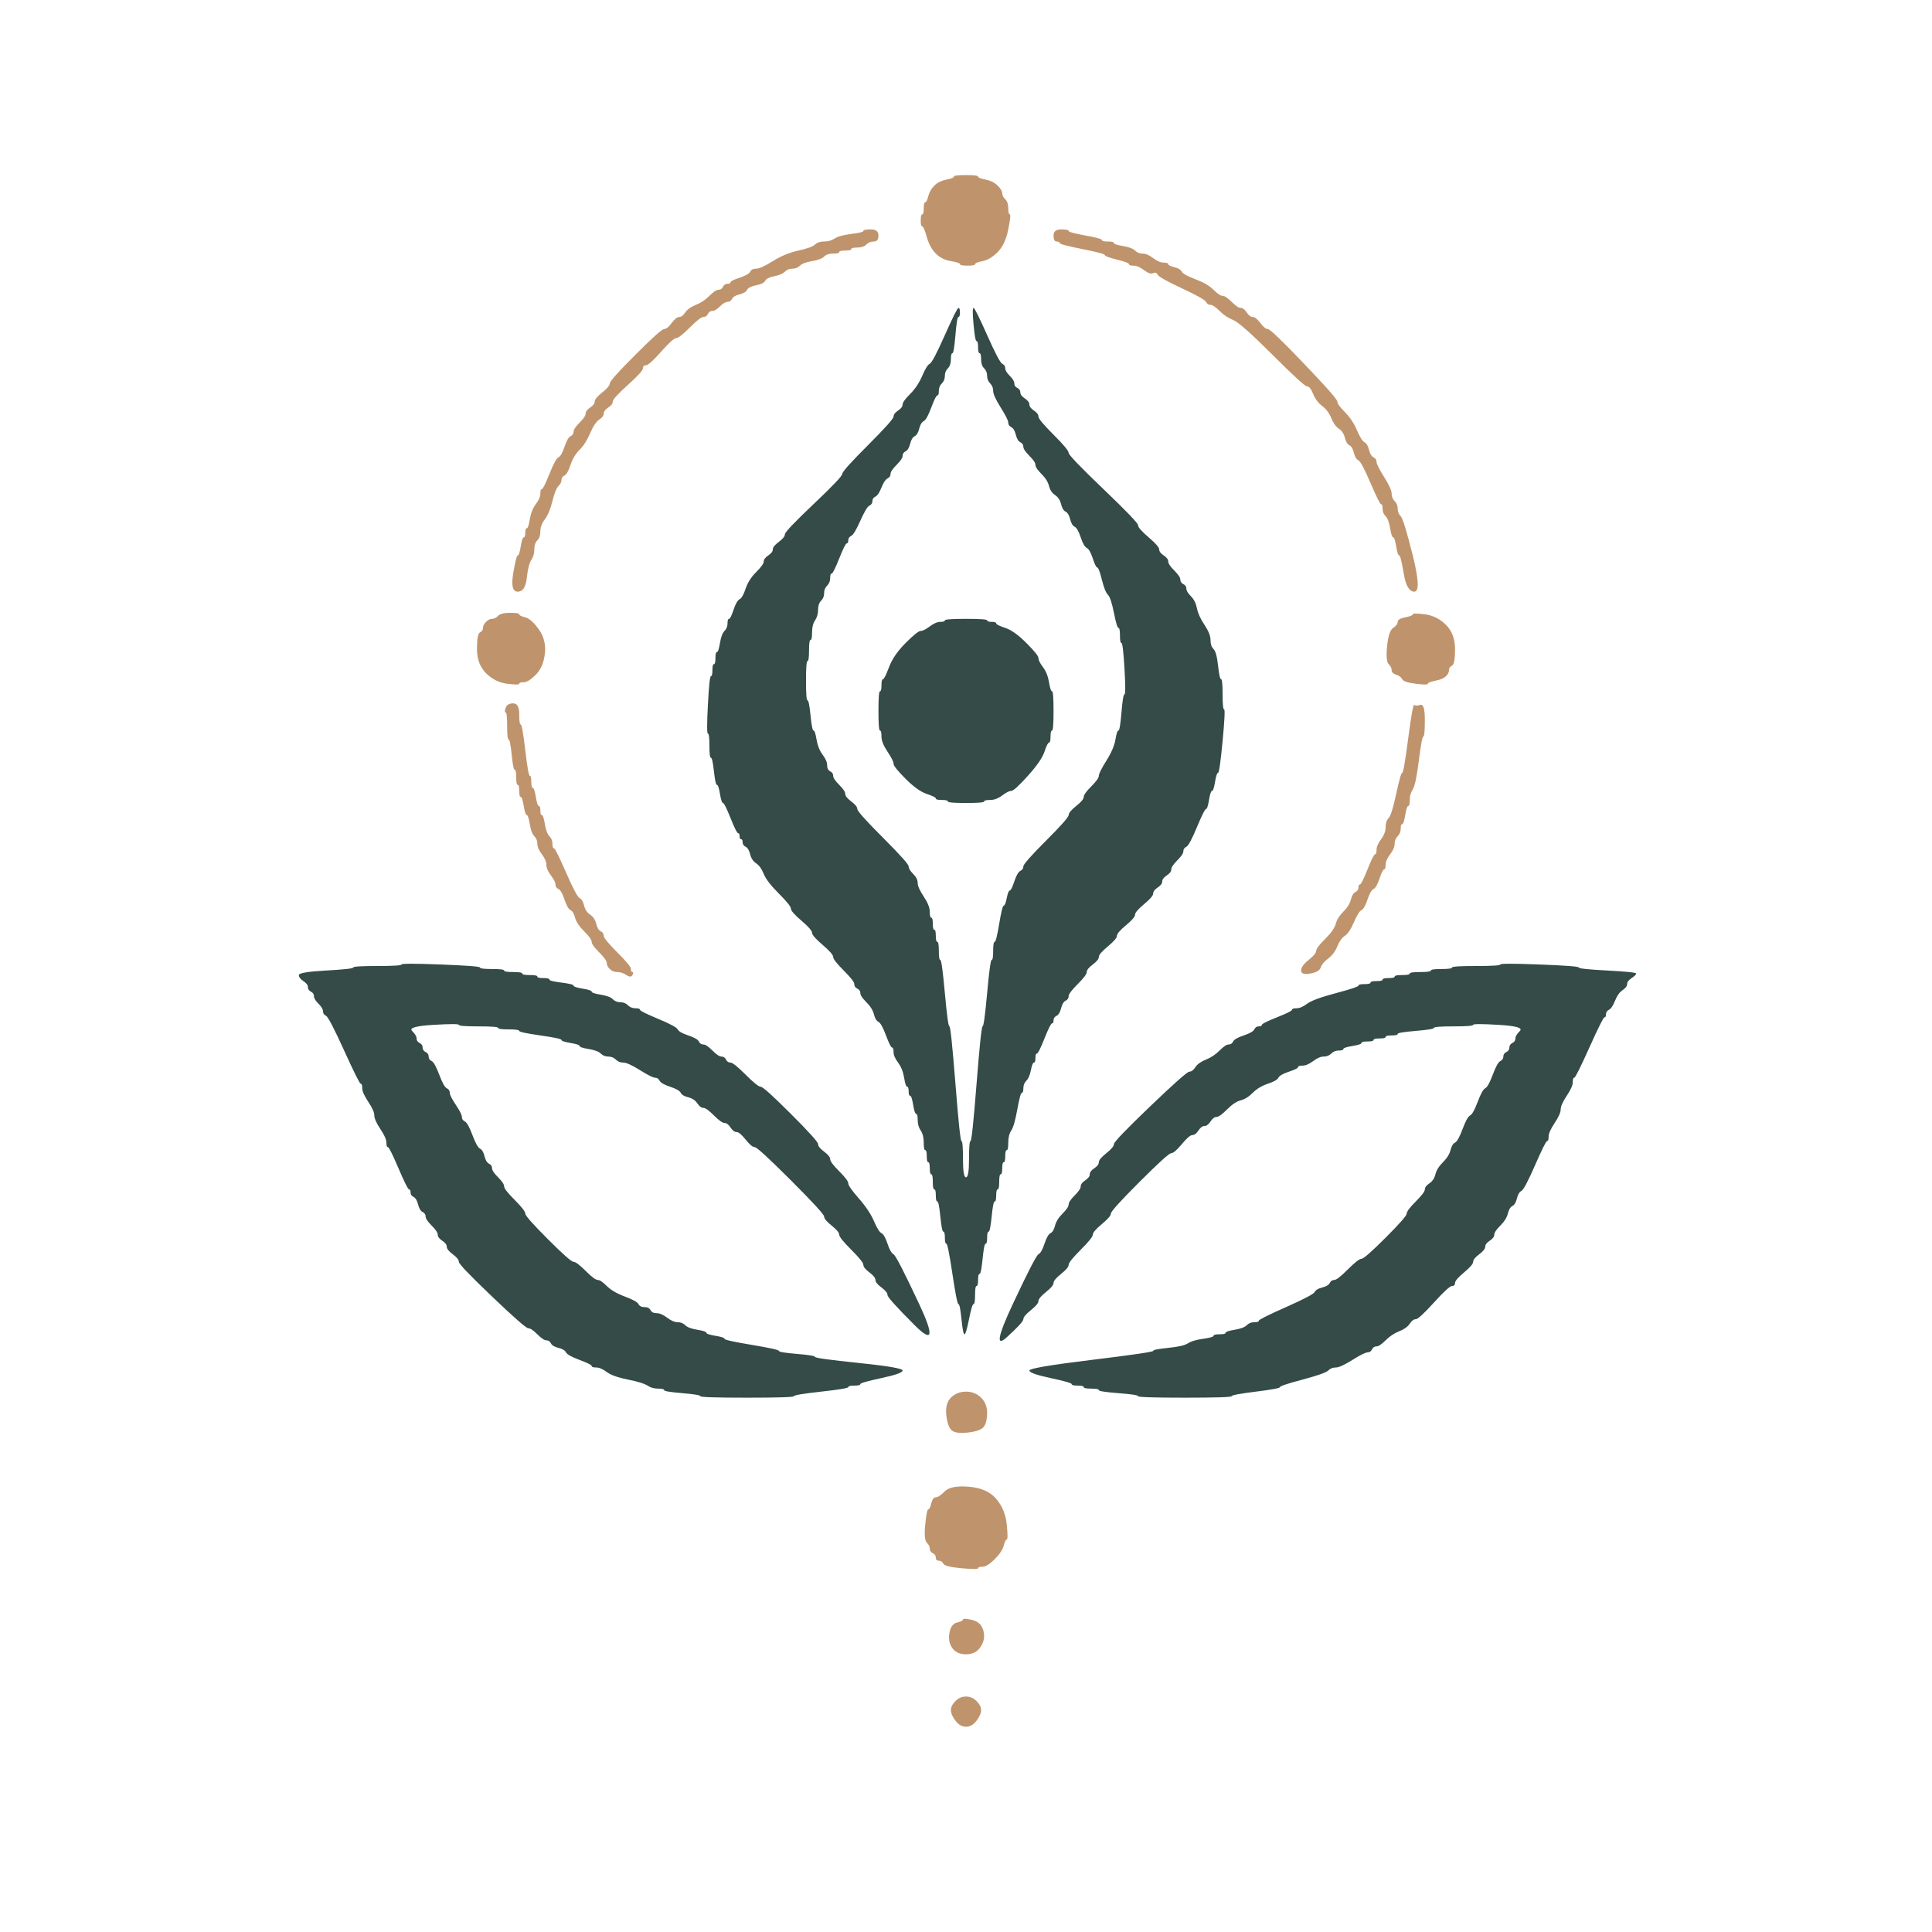
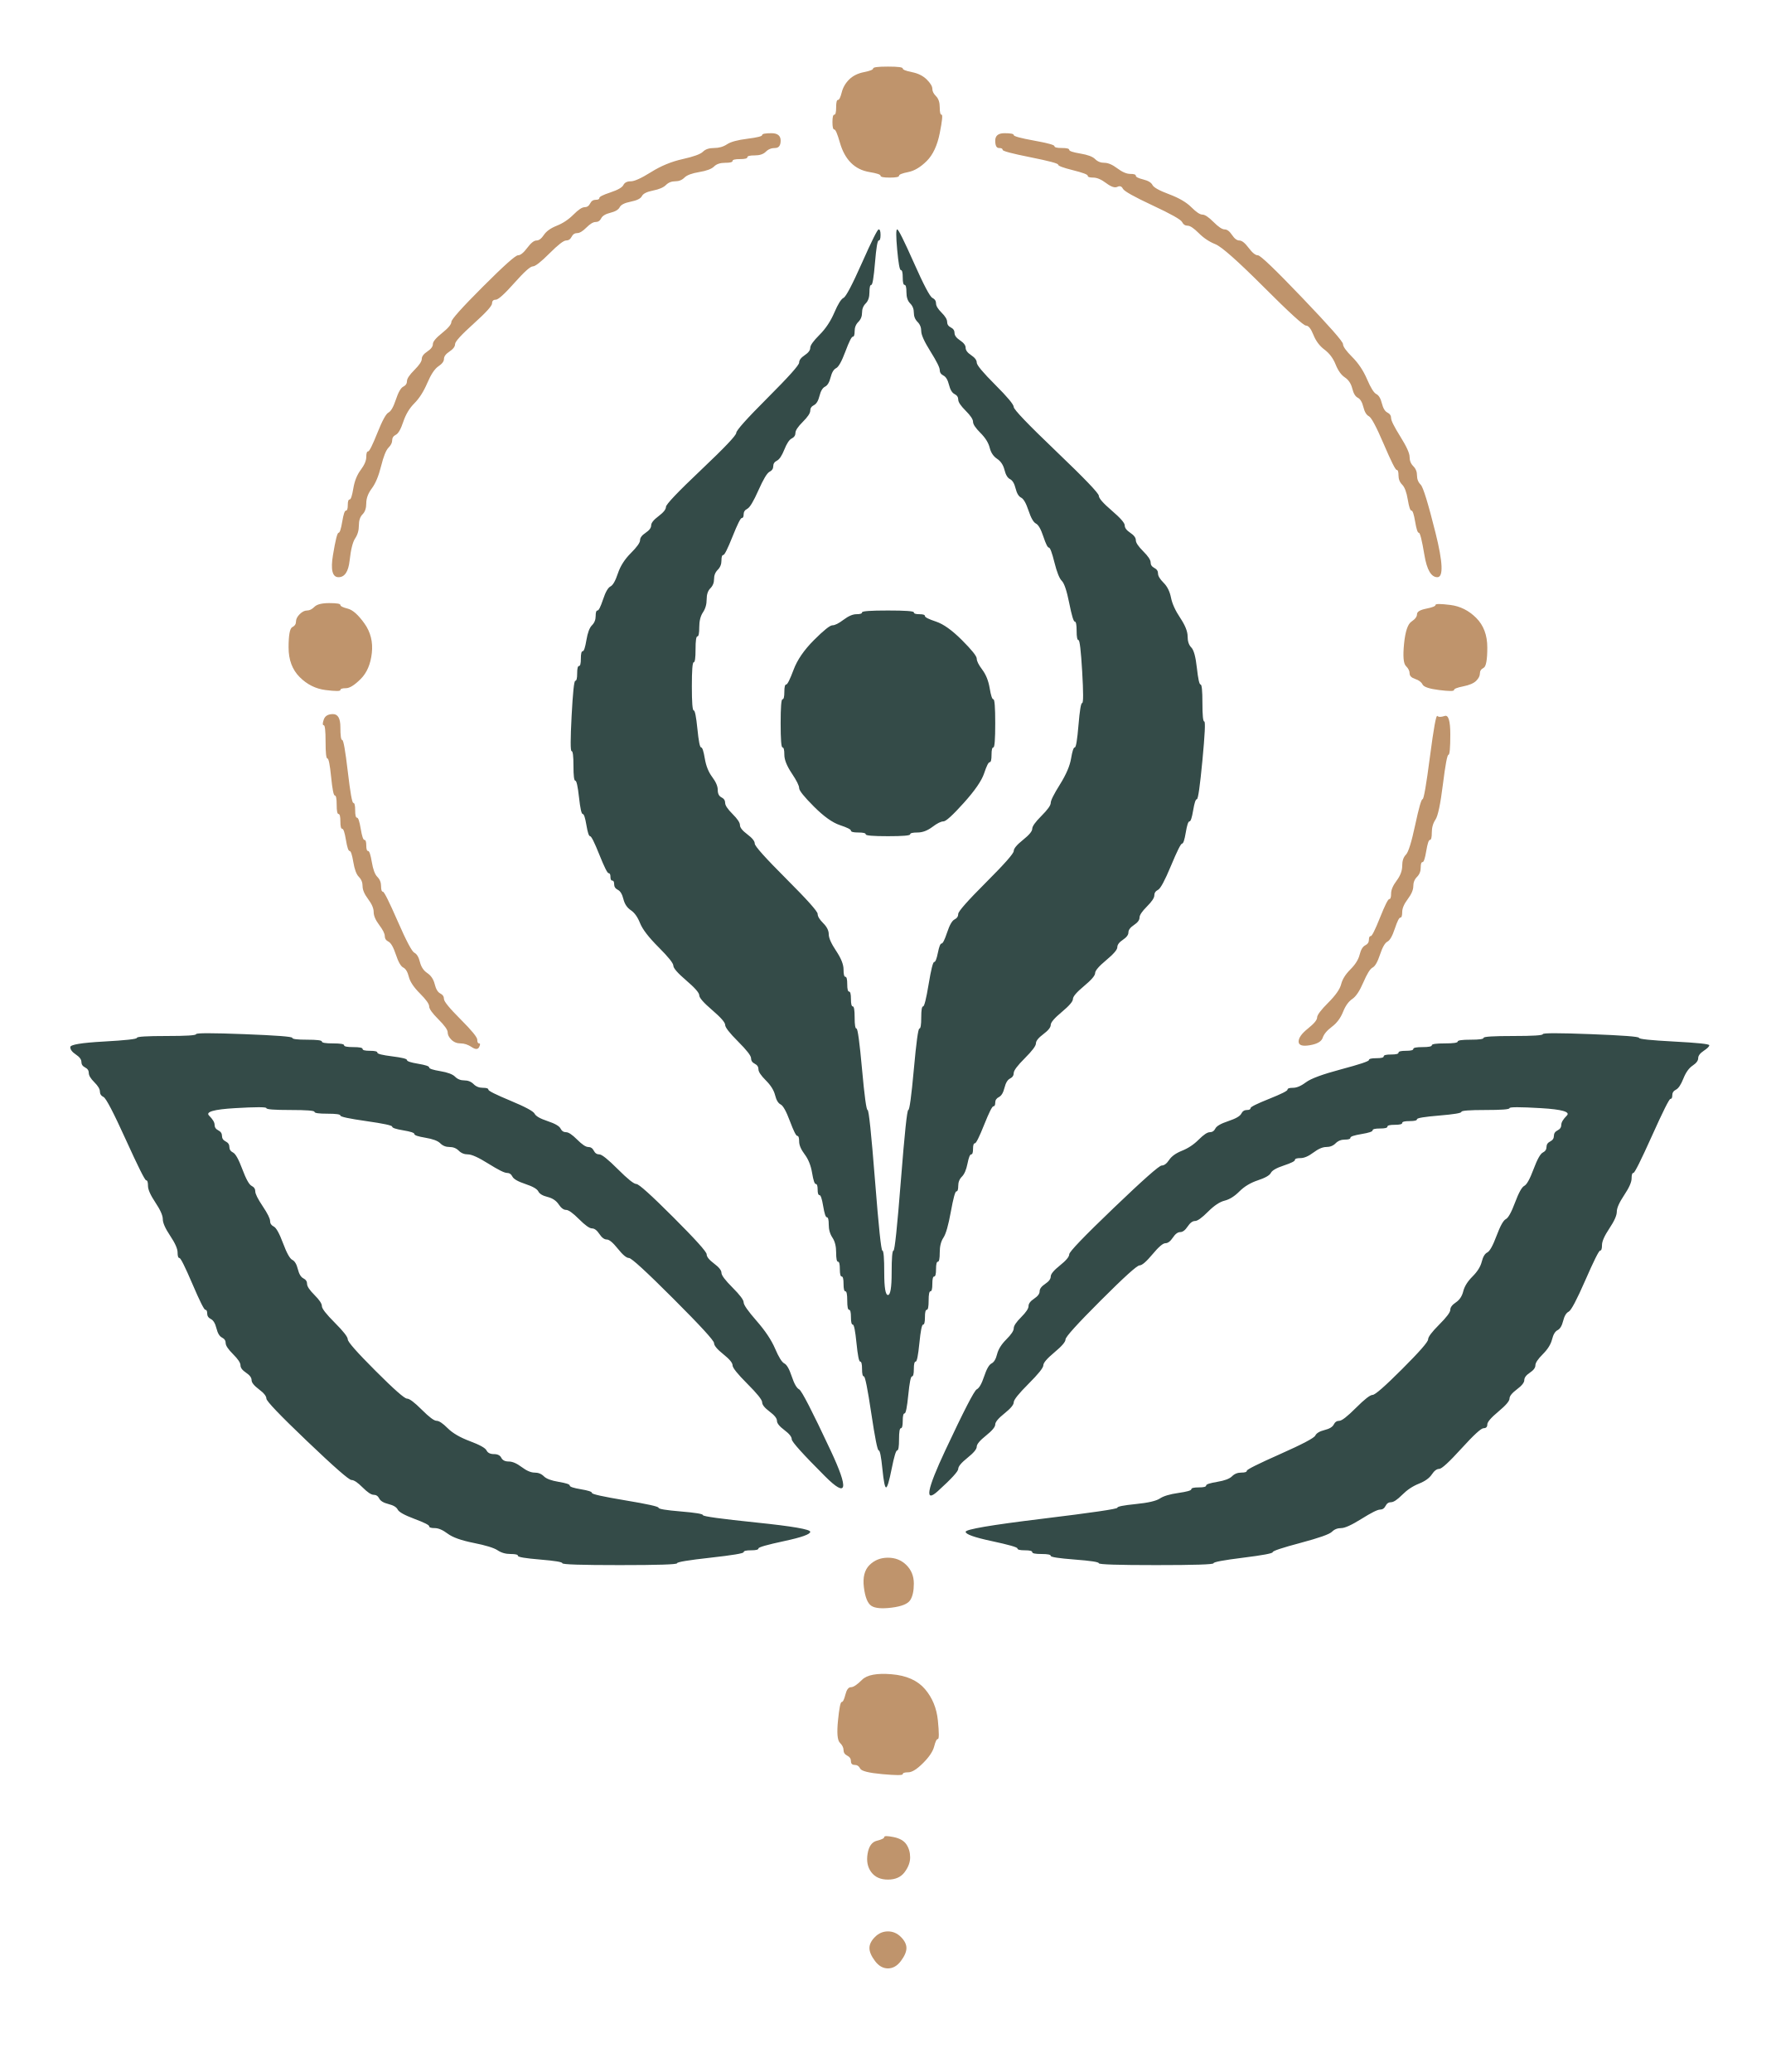
- <svg xmlns="http://www.w3.org/2000/svg" viewBox="80 80 640 640" width="640" height="640">
+ <svg xmlns="http://www.w3.org/2000/svg" viewBox="160 120 480 560" width="480" height="560">
  <path fill="#344b48" fill-rule="evenodd" d="M 393 191 Q 397 182 397.5 182 Q 398 182 398 183.5 Q 398 185 397.5 185 Q 397 185 396.5 191 Q 396 197 395.5 197 Q 395 197 395 199 Q 395 201 394 202 Q 393 203 393 204.5 Q 393 206 392 207 Q 391 208 391 209.5 Q 391 211 390.5 211 Q 390 211 388.5 215 Q 387 219 386 219.5 Q 385 220 384.5 222 Q 384 224 383 224.5 Q 382 225 381.5 227 Q 381 229 380 229.5 Q 379 230 379 231 Q 379 232 377 234 Q 375 236 375 237 Q 375 238 374 238.5 Q 373 239 372 241.5 Q 371 244 370 244.5 Q 369 245 369 246 Q 369 247 368 247.5 Q 367 248 365 252.5 Q 363 257 362 257.5 Q 361 258 361 259 Q 361 260 360.5 260 Q 360 260 358 265 Q 356 270 355.5 270 Q 355 270 355 271.5 Q 355 273 354 274 Q 353 275 353 276.5 Q 353 278 352 279 Q 351 280 351 282 Q 351 284 350 285.5 Q 349 287 349 289.5 Q 349 292 348.5 292 Q 348 292 348 295.5 Q 348 299 347.5 299 Q 347 299 347 305.5 Q 347 312 347.5 312 Q 348 312 348.5 317 Q 349 322 349.5 322 Q 350 322 350.5 325 Q 351 328 352.5 330 Q 354 332 354 333.5 Q 354 335 355 335.5 Q 356 336 356 337 Q 356 338 358 340 Q 360 342 360 343 Q 360 344 362 345.5 Q 364 347 364 348 Q 364 349 372.5 357.5 Q 381 366 381 367 Q 381 368 382.5 369.5 Q 384 371 384 372.5 Q 384 374 386 377 Q 388 380 388 382 Q 388 384 388.5 384 Q 389 384 389 386 Q 389 388 389.5 388 Q 390 388 390 390 Q 390 392 390.5 392 Q 391 392 391 395 Q 391 398 391.5 398 Q 392 398 393 409 Q 394 420 394.5 420 Q 395 420 396.5 439 Q 398 458 398.5 458 Q 399 458 399 464 Q 399 470 400 470 Q 401 470 401 464 Q 401 458 401.5 458 Q 402 458 403.5 439 Q 405 420 405.5 420 Q 406 420 407 409 Q 408 398 408.5 398 Q 409 398 409 395 Q 409 392 409.5 392 Q 410 392 411 386 Q 412 380 412.5 380 Q 413 380 413.5 377.5 Q 414 375 414.5 375 Q 415 375 416 372 Q 417 369 418 368.5 Q 419 368 419 367 Q 419 366 426.5 358.5 Q 434 351 434 350 Q 434 349 436.5 347 Q 439 345 439 344 Q 439 343 441.5 340.5 Q 444 338 444 337 Q 444 336 446.5 332 Q 449 328 449.5 325 Q 450 322 450.5 322 Q 451 322 451.5 316 Q 452 310 452.5 310 Q 453 310 452.5 301.5 Q 452 293 451.5 293 Q 451 293 451 290.5 Q 451 288 450.5 288 Q 450 288 449 283 Q 448 278 447 277 Q 446 276 445 272 Q 444 268 443.5 268 Q 443 268 442 265 Q 441 262 440 261.5 Q 439 261 438 258 Q 437 255 436 254.5 Q 435 254 434.5 252 Q 434 250 433 249.5 Q 432 249 431.5 247 Q 431 245 429.5 244 Q 428 243 427.5 241 Q 427 239 425 237 Q 423 235 423 234 Q 423 233 421 231 Q 419 229 419 228 Q 419 227 418 226.5 Q 417 226 416.5 224 Q 416 222 415 221.5 Q 414 221 414 220 Q 414 219 411.5 215 Q 409 211 409 209.5 Q 409 208 408 207 Q 407 206 407 204.5 Q 407 203 406 202 Q 405 201 405 199 Q 405 197 404.5 197 Q 404 197 404 195 Q 404 193 403.5 193 Q 403 193 402.5 187.5 Q 402 182 402.5 182 Q 403 182 407 191 Q 411 200 412 200.5 Q 413 201 413 202 Q 413 203 414.5 204.5 Q 416 206 416 207 Q 416 208 417 208.5 Q 418 209 418 210 Q 418 211 419.5 212 Q 421 213 421 214 Q 421 215 422.5 216 Q 424 217 424 218 Q 424 219 429 224 Q 434 229 434 230 Q 434 231 445.5 242 Q 457 253 457 254 Q 457 255 460.5 258 Q 464 261 464 262 Q 464 263 465.5 264 Q 467 265 467 266 Q 467 267 469 269 Q 471 271 471 272 Q 471 273 472 273.5 Q 473 274 473 275 Q 473 276 474.5 277.5 Q 476 279 476.5 281.5 Q 477 284 479 287 Q 481 290 481 292 Q 481 294 482 295 Q 483 296 483.5 300.5 Q 484 305 484.5 305 Q 485 305 485 310 Q 485 315 485.5 315 Q 486 315 485 325.5 Q 484 336 483.5 336 Q 483 336 482.5 339 Q 482 342 481.5 342 Q 481 342 480.5 345 Q 480 348 479.5 348 Q 479 348 476.5 354 Q 474 360 473 360.5 Q 472 361 472 362 Q 472 363 470 365 Q 468 367 468 368 Q 468 369 466.5 370 Q 465 371 465 372 Q 465 373 463.5 374 Q 462 375 462 376 Q 462 377 459 379.5 Q 456 382 456 383 Q 456 384 453 386.5 Q 450 389 450 390 Q 450 391 447 393.5 Q 444 396 444 397 Q 444 398 442 399.5 Q 440 401 440 402 Q 440 403 437 406 Q 434 409 434 410 Q 434 411 433 411.5 Q 432 412 431.5 414 Q 431 416 430 416.5 Q 429 417 429 418 Q 429 419 428.5 419 Q 428 419 426 424 Q 424 429 423.5 429 Q 423 429 423 430.5 Q 423 432 422.5 432 Q 422 432 421.5 434.5 Q 421 437 420 438 Q 419 439 419 440.5 Q 419 442 418.5 442 Q 418 442 417 447.5 Q 416 453 415 454.5 Q 414 456 414 458.5 Q 414 461 413.5 461 Q 413 461 413 463 Q 413 465 412.5 465 Q 412 465 412 467 Q 412 469 411.5 469 Q 411 469 411 471.5 Q 411 474 410.5 474 Q 410 474 410 476 Q 410 478 409.5 478 Q 409 478 408.5 483 Q 408 488 407.5 488 Q 407 488 407 490 Q 407 492 406.5 492 Q 406 492 405.5 497 Q 405 502 404.5 502 Q 404 502 404 504 Q 404 506 403.5 506 Q 403 506 403 509 Q 403 512 402.5 512 Q 402 512 401 517 Q 400 522 399.5 522 Q 399 522 398.5 517 Q 398 512 397.5 512 Q 397 512 395.5 502 Q 394 492 393.5 492 Q 393 492 393 490 Q 393 488 392.5 488 Q 392 488 391.5 483 Q 391 478 390.5 478 Q 390 478 390 476 Q 390 474 389.5 474 Q 389 474 389 471.5 Q 389 469 388.5 469 Q 388 469 388 467 Q 388 465 387.5 465 Q 387 465 387 463 Q 387 461 386.5 461 Q 386 461 386 458.5 Q 386 456 385 454.5 Q 384 453 384 451 Q 384 449 383.5 449 Q 383 449 382.5 446 Q 382 443 381.5 443 Q 381 443 381 441.5 Q 381 440 380.5 440 Q 380 440 379.5 437 Q 379 434 377.5 432 Q 376 430 376 428.5 Q 376 427 375.5 427 Q 375 427 373.5 423 Q 372 419 371 418.5 Q 370 418 369.5 416 Q 369 414 367 412 Q 365 410 365 409 Q 365 408 364 407.5 Q 363 407 363 406 Q 363 405 359.5 401.5 Q 356 398 356 397 Q 356 396 352.5 393 Q 349 390 349 389 Q 349 388 345.5 385 Q 342 382 342 381 Q 342 380 338 376 Q 334 372 333 369.5 Q 332 367 330.5 366 Q 329 365 328.5 363 Q 328 361 327 360.5 Q 326 360 326 359 Q 326 358 325.5 358 Q 325 358 325 357 Q 325 356 324.5 356 Q 324 356 322 351 Q 320 346 319.5 346 Q 319 346 318.5 343 Q 318 340 317.5 340 Q 317 340 316.5 335.5 Q 316 331 315.5 331 Q 315 331 315 327 Q 315 323 314.5 323 Q 314 323 314.5 313.5 Q 315 304 315.5 304 Q 316 304 316 302 Q 316 300 316.5 300 Q 317 300 317 298 Q 317 296 317.5 296 Q 318 296 318.5 293 Q 319 290 320 289 Q 321 288 321 286.5 Q 321 285 321.5 285 Q 322 285 323 282 Q 324 279 325 278.5 Q 326 278 327 275 Q 328 272 330.5 269.5 Q 333 267 333 266 Q 333 265 334.5 264 Q 336 263 336 262 Q 336 261 338 259.5 Q 340 258 340 257 Q 340 256 349.5 247 Q 359 238 359 237 Q 359 236 367.5 227.5 Q 376 219 376 218 Q 376 217 377.5 216 Q 379 215 379 214 Q 379 213 381.5 210.5 Q 384 208 385.5 204.5 Q 387 201 388 200.5 Q 389 200 393 191 Z M 393 285.5 Q 393 285 400 285 Q 407 285 407 285.5 Q 407 286 408.5 286 Q 410 286 410 286.5 Q 410 287 413 288 Q 416 289 420 293 Q 424 297 424 298 Q 424 299 425.5 301 Q 427 303 427.5 306 Q 428 309 428.5 309 Q 429 309 429 315.5 Q 429 322 428.5 322 Q 428 322 428 324 Q 428 326 427.5 326 Q 427 326 426 329 Q 425 332 420.5 337 Q 416 342 415 342 Q 414 342 412 343.5 Q 410 345 408 345 Q 406 345 406 345.5 Q 406 346 400 346 Q 394 346 394 345.5 Q 394 345 392 345 Q 390 345 390 344.5 Q 390 344 387 343 Q 384 342 380 338 Q 376 334 376 333 Q 376 332 374 329 Q 372 326 372 324 Q 372 322 371.5 322 Q 371 322 371 315.5 Q 371 309 371.5 309 Q 372 309 372 307 Q 372 305 372.5 305 Q 373 305 374.5 301 Q 376 297 380 293 Q 384 289 385 289 Q 386 289 388 287.5 Q 390 286 391.5 286 Q 393 286 393 285.5 Z M 213 399.5 Q 213 399 226 399.5 Q 239 400 239 400.5 Q 239 401 243 401 Q 247 401 247 401.5 Q 247 402 250 402 Q 253 402 253 402.5 Q 253 403 255.5 403 Q 258 403 258 403.5 Q 258 404 260 404 Q 262 404 262 404.5 Q 262 405 266 405.5 Q 270 406 270 406.5 Q 270 407 273 407.5 Q 276 408 276 408.5 Q 276 409 279 409.5 Q 282 410 283 411 Q 284 412 285.5 412 Q 287 412 288 413 Q 289 414 290.5 414 Q 292 414 292 414.5 Q 292 415 298 417.5 Q 304 420 304.5 421 Q 305 422 308 423 Q 311 424 311.5 425 Q 312 426 313 426 Q 314 426 316 428 Q 318 430 319 430 Q 320 430 320.5 431 Q 321 432 322 432 Q 323 432 327 436 Q 331 440 332 440 Q 333 440 342 449 Q 351 458 351 459 Q 351 460 353 461.5 Q 355 463 355 464 Q 355 465 358 468 Q 361 471 361 472 Q 361 473 364.5 477 Q 368 481 369.5 484.5 Q 371 488 372 488.5 Q 373 489 374 492 Q 375 495 376 495.5 Q 377 496 384.5 512 Q 392 528 383 519 Q 374 510 374 509 Q 374 508 372 506.5 Q 370 505 370 504 Q 370 503 368 501.5 Q 366 500 366 499 Q 366 498 362 494 Q 358 490 358 489 Q 358 488 355.5 486 Q 353 484 353 483 Q 353 482 342 471 Q 331 460 330 460 Q 329 460 327 457.5 Q 325 455 324 455 Q 323 455 322 453.5 Q 321 452 320 452 Q 319 452 316.5 449.5 Q 314 447 313 447 Q 312 447 311 445.5 Q 310 444 308 443.5 Q 306 443 305.5 442 Q 305 441 302 440 Q 299 439 298.5 438 Q 298 437 297 437 Q 296 437 292 434.5 Q 288 432 286.5 432 Q 285 432 284 431 Q 283 430 281.5 430 Q 280 430 279 429 Q 278 428 275 427.5 Q 272 427 272 426.5 Q 272 426 269 425.5 Q 266 425 266 424.5 Q 266 424 259 423 Q 252 422 252 421.5 Q 252 421 248.5 421 Q 245 421 245 420.5 Q 245 420 238.5 420 Q 232 420 232 419.5 Q 232 419 223.5 419.5 Q 215 420 216.5 421.5 Q 218 423 218 424 Q 218 425 219 425.5 Q 220 426 220 427 Q 220 428 221 428.5 Q 222 429 222 430 Q 222 431 223 431.5 Q 224 432 225.5 436 Q 227 440 228 440.5 Q 229 441 229 442 Q 229 443 231 446 Q 233 449 233 450 Q 233 451 234 451.5 Q 235 452 236.5 456 Q 238 460 239 460.5 Q 240 461 240.5 463 Q 241 465 242 465.5 Q 243 466 243 467 Q 243 468 245 470 Q 247 472 247 473 Q 247 474 250.5 477.5 Q 254 481 254 482 Q 254 483 261.5 490.5 Q 269 498 270 498 Q 271 498 274 501 Q 277 504 278 504 Q 279 504 281 506 Q 283 508 287 509.5 Q 291 511 291.5 512 Q 292 513 293.5 513 Q 295 513 295.5 514 Q 296 515 297.5 515 Q 299 515 301 516.5 Q 303 518 304.5 518 Q 306 518 307 519 Q 308 520 311 520.5 Q 314 521 314 521.5 Q 314 522 317 522.5 Q 320 523 320 523.5 Q 320 524 329 525.5 Q 338 527 338 527.5 Q 338 528 344 528.5 Q 350 529 350 529.5 Q 350 530 364.5 531.5 Q 379 533 379 534 Q 379 535 372 536.5 Q 365 538 365 538.5 Q 365 539 363 539 Q 361 539 361 539.5 Q 361 540 352 541 Q 343 542 343 542.5 Q 343 543 327.5 543 Q 312 543 312 542.5 Q 312 542 306 541.5 Q 300 541 300 540.5 Q 300 540 298 540 Q 296 540 294.5 539 Q 293 538 288 537 Q 283 536 281 534.5 Q 279 533 277.5 533 Q 276 533 276 532.5 Q 276 532 272 530.5 Q 268 529 267.5 528 Q 267 527 265 526.5 Q 263 526 262.5 525 Q 262 524 261 524 Q 260 524 258 522 Q 256 520 255 520 Q 254 520 243 509.5 Q 232 499 232 498 Q 232 497 230 495.5 Q 228 494 228 493 Q 228 492 226.5 491 Q 225 490 225 489 Q 225 488 223 486 Q 221 484 221 483 Q 221 482 220 481.5 Q 219 481 218.5 479 Q 218 477 217 476.5 Q 216 476 216 475 Q 216 474 215.5 474 Q 215 474 212 467 Q 209 460 208.5 460 Q 208 460 208 458.5 Q 208 457 206 454 Q 204 451 204 449.5 Q 204 448 202 445 Q 200 442 200 440.5 Q 200 439 199.5 439 Q 199 439 194 428 Q 189 417 188 416.5 Q 187 416 187 415 Q 187 414 185.5 412.5 Q 184 411 184 410 Q 184 409 183 408.5 Q 182 408 182 407 Q 182 406 180.5 405 Q 179 404 179 403 Q 179 402 188 401.5 Q 197 401 197 400.5 Q 197 400 205 400 Q 213 400 213 399.5 Z M 577 399.5 Q 577 399 590 399.5 Q 603 400 603 400.5 Q 603 401 612.5 401.5 Q 622 402 622 402.5 Q 622 403 620.5 404 Q 619 405 619 406 Q 619 407 617.5 408 Q 616 409 615 411.5 Q 614 414 613 414.5 Q 612 415 612 416 Q 612 417 611.5 417 Q 611 417 606.5 427 Q 602 437 601.5 437 Q 601 437 601 438.5 Q 601 440 599 443 Q 597 446 597 447.5 Q 597 449 595 452 Q 593 455 593 456.5 Q 593 458 592.5 458 Q 592 458 588.5 466 Q 585 474 584 474.5 Q 583 475 582.5 477 Q 582 479 581 479.5 Q 580 480 579.5 482 Q 579 484 577 486 Q 575 488 575 489 Q 575 490 573.5 491 Q 572 492 572 493 Q 572 494 570 495.5 Q 568 497 568 498 Q 568 499 565 501.5 Q 562 504 562 505 Q 562 506 561 506 Q 560 506 555 511.5 Q 550 517 549 517 Q 548 517 547 518.5 Q 546 520 543.5 521 Q 541 522 539 524 Q 537 526 536 526 Q 535 526 534.5 527 Q 534 528 533 528 Q 532 528 528 530.5 Q 524 533 522.5 533 Q 521 533 520 534 Q 519 535 511.5 537 Q 504 539 504 539.5 Q 504 540 496 541 Q 488 542 488 542.5 Q 488 543 472.5 543 Q 457 543 457 542.5 Q 457 542 450.5 541.5 Q 444 541 444 540.5 Q 444 540 441.5 540 Q 439 540 439 539.5 Q 439 539 437 539 Q 435 539 435 538.5 Q 435 538 428 536.5 Q 421 535 421 534 Q 421 533 441.5 530.5 Q 462 528 462 527.5 Q 462 527 467 526.5 Q 472 526 473.5 525 Q 475 524 478.5 523.5 Q 482 523 482 522.5 Q 482 522 484 522 Q 486 522 486 521.5 Q 486 521 489 520.5 Q 492 520 493 519 Q 494 518 495.5 518 Q 497 518 497 517.5 Q 497 517 506 513 Q 515 509 515.5 508 Q 516 507 518 506.5 Q 520 506 520.5 505 Q 521 504 522 504 Q 523 504 526.5 500.5 Q 530 497 531 497 Q 532 497 539 490 Q 546 483 546 482 Q 546 481 549 478 Q 552 475 552 474 Q 552 473 553.5 472 Q 555 471 555.5 469 Q 556 467 558 465 Q 560 463 560.5 461 Q 561 459 562 458.5 Q 563 458 564.5 454 Q 566 450 567 449.5 Q 568 449 569.5 445 Q 571 441 572 440.5 Q 573 440 574.5 436 Q 576 432 577 431.5 Q 578 431 578 430 Q 578 429 579 428.5 Q 580 428 580 427 Q 580 426 581 425.5 Q 582 425 582 424 Q 582 423 583.5 421.5 Q 585 420 576.5 419.5 Q 568 419 568 419.5 Q 568 420 561.5 420 Q 555 420 555 420.5 Q 555 421 549 421.5 Q 543 422 543 422.5 Q 543 423 541 423 Q 539 423 539 423.5 Q 539 424 537 424 Q 535 424 535 424.5 Q 535 425 533 425 Q 531 425 531 425.5 Q 531 426 528 426.5 Q 525 427 525 427.5 Q 525 428 523.5 428 Q 522 428 521 429 Q 520 430 518.5 430 Q 517 430 515 431.5 Q 513 433 511.5 433 Q 510 433 510 433.5 Q 510 434 507 435 Q 504 436 503.5 437 Q 503 438 500 439 Q 497 440 495 442 Q 493 444 491 444.5 Q 489 445 486.5 447.5 Q 484 450 483 450 Q 482 450 481 451.5 Q 480 453 479 453 Q 478 453 477 454.5 Q 476 456 475 456 Q 474 456 471.5 459 Q 469 462 468 462 Q 467 462 457.5 471.5 Q 448 481 448 482 Q 448 483 445 485.5 Q 442 488 442 489 Q 442 490 438 494 Q 434 498 434 499 Q 434 500 431.5 502 Q 429 504 429 505 Q 429 506 426.5 508 Q 424 510 424 511 Q 424 512 421.5 514 Q 419 516 419 517 Q 419 518 413.5 523 Q 408 528 415.5 512 Q 423 496 424 495.5 Q 425 495 426 492 Q 427 489 428 488.5 Q 429 488 429.5 486 Q 430 484 432 482 Q 434 480 434 479 Q 434 478 436 476 Q 438 474 438 473 Q 438 472 439.5 471 Q 441 470 441 469 Q 441 468 442.5 467 Q 444 466 444 465 Q 444 464 446.5 462 Q 449 460 449 459 Q 449 458 461 446.5 Q 473 435 474 435 Q 475 435 476 433.5 Q 477 432 479.5 431 Q 482 430 484 428 Q 486 426 487 426 Q 488 426 488.5 425 Q 489 424 492 423 Q 495 422 495.5 421 Q 496 420 497 420 Q 498 420 498 419.5 Q 498 419 503 417 Q 508 415 508 414.5 Q 508 414 509.5 414 Q 511 414 513 412.5 Q 515 411 522.5 409 Q 530 407 530 406.5 Q 530 406 532 406 Q 534 406 534 405.5 Q 534 405 536 405 Q 538 405 538 404.5 Q 538 404 540 404 Q 542 404 542 403.5 Q 542 403 544.5 403 Q 547 403 547 402.5 Q 547 402 550.5 402 Q 554 402 554 401.5 Q 554 401 557.5 401 Q 561 401 561 400.5 Q 561 400 569 400 Q 577 400 577 399.5 Z" />
  <path fill="#bf946c" fill-rule="evenodd" d="M 396 138.5 Q 396 138 400 138 Q 404 138 404 138.5 Q 404 139 406.5 139.5 Q 409 140 410.5 141.5 Q 412 143 412 144 Q 412 145 413 146 Q 414 147 414 149 Q 414 151 414.5 151 Q 415 151 414 156 Q 413 161 410.5 163.5 Q 408 166 405.5 166.5 Q 403 167 403 167.5 Q 403 168 400.5 168 Q 398 168 398 167.5 Q 398 167 395 166.5 Q 392 166 390 164 Q 388 162 387 158.5 Q 386 155 385.5 155 Q 385 155 385 153 Q 385 151 385.5 151 Q 386 151 386 149 Q 386 147 386.5 147 Q 387 147 387.5 145 Q 388 143 389.5 141.5 Q 391 140 393.5 139.5 Q 396 139 396 138.5 Z M 366 156.5 Q 366 156 368.5 156 Q 371 156 371 158 Q 371 160 369.5 160 Q 368 160 367 161 Q 366 162 364 162 Q 362 162 362 162.5 Q 362 163 360 163 Q 358 163 358 163.5 Q 358 164 356 164 Q 354 164 353 165 Q 352 166 349 166.5 Q 346 167 345 168 Q 344 169 342.5 169 Q 341 169 340 170 Q 339 171 336.5 171.5 Q 334 172 333.5 173 Q 333 174 330.5 174.5 Q 328 175 327.5 176 Q 327 177 325 177.5 Q 323 178 322.5 179 Q 322 180 321 180 Q 320 180 318.5 181.5 Q 317 183 316 183 Q 315 183 314.5 184 Q 314 185 313 185 Q 312 185 308.5 188.5 Q 305 192 304 192 Q 303 192 299 196.5 Q 295 201 294 201 Q 293 201 293 202 Q 293 203 288 207.5 Q 283 212 283 213 Q 283 214 281.5 215 Q 280 216 280 217 Q 280 218 278.5 219 Q 277 220 275.5 223.5 Q 274 227 272 229 Q 270 231 269 234 Q 268 237 267 237.5 Q 266 238 266 239 Q 266 240 265 241 Q 264 242 263 246 Q 262 250 260.5 252 Q 259 254 259 256 Q 259 258 258 259 Q 257 260 257 262 Q 257 264 256 265.5 Q 255 267 254.5 271.5 Q 254 276 251.5 276 Q 249 276 250 270 Q 251 264 251.5 264 Q 252 264 252.5 261 Q 253 258 253.5 258 Q 254 258 254 256.5 Q 254 255 254.5 255 Q 255 255 255.5 252 Q 256 249 257.5 247 Q 259 245 259 243.5 Q 259 242 259.5 242 Q 260 242 262 237 Q 264 232 265 231.5 Q 266 231 267 228 Q 268 225 269 224.5 Q 270 224 270 223 Q 270 222 272 220 Q 274 218 274 217 Q 274 216 275.5 215 Q 277 214 277 213 Q 277 212 279.5 210 Q 282 208 282 207 Q 282 206 290.5 197.5 Q 299 189 300 189 Q 301 189 302.5 187 Q 304 185 305 185 Q 306 185 307 183.5 Q 308 182 310.5 181 Q 313 180 315 178 Q 317 176 318 176 Q 319 176 319.5 175 Q 320 174 321 174 Q 322 174 322 173.5 Q 322 173 325 172 Q 328 171 328.5 170 Q 329 169 330.5 169 Q 332 169 336 166.5 Q 340 164 344.5 163 Q 349 162 350 161 Q 351 160 353 160 Q 355 160 356.5 159 Q 358 158 362 157.5 Q 366 157 366 156.5 Z M 429 158 Q 429 156 431.5 156 Q 434 156 434 156.5 Q 434 157 439.5 158 Q 445 159 445 159.5 Q 445 160 447 160 Q 449 160 449 160.5 Q 449 161 452 161.5 Q 455 162 456 163 Q 457 164 458.5 164 Q 460 164 462 165.5 Q 464 167 465.5 167 Q 467 167 467 167.5 Q 467 168 469 168.5 Q 471 169 471.5 170 Q 472 171 476 172.5 Q 480 174 482 176 Q 484 178 485 178 Q 486 178 488 180 Q 490 182 491 182 Q 492 182 493 183.5 Q 494 185 495 185 Q 496 185 497.5 187 Q 499 189 500 189 Q 501 189 512 200.5 Q 523 212 523 213 Q 523 214 525.5 216.5 Q 528 219 529.5 222.5 Q 531 226 532 226.5 Q 533 227 533.5 229 Q 534 231 535 231.5 Q 536 232 536 233 Q 536 234 538.5 238 Q 541 242 541 243.5 Q 541 245 542 246 Q 543 247 543 248.5 Q 543 250 544 251 Q 545 252 548 264 Q 551 276 548.5 276 Q 546 276 545 270 Q 544 264 543.5 264 Q 543 264 542.5 261 Q 542 258 541.5 258 Q 541 258 540.5 255 Q 540 252 539 251 Q 538 250 538 248.5 Q 538 247 537.5 247 Q 537 247 534 240 Q 531 233 530 232.5 Q 529 232 528.5 230 Q 528 228 527 227.5 Q 526 227 525.5 225 Q 525 223 523.5 222 Q 522 221 521 218.5 Q 520 216 518 214.5 Q 516 213 515 210.5 Q 514 208 513 208 Q 512 208 501.5 197.5 Q 491 187 488.5 186 Q 486 185 484 183 Q 482 181 481 181 Q 480 181 479.5 180 Q 479 179 471.5 175.5 Q 464 172 463.5 171 Q 463 170 462 170.5 Q 461 171 459 169.5 Q 457 168 455.5 168 Q 454 168 454 167.5 Q 454 167 450 166 Q 446 165 446 164.5 Q 446 164 438.5 162.5 Q 431 161 431 160.5 Q 431 160 430 160 Q 429 160 429 158 Z M 245 284 Q 246 283 249 283 Q 252 283 252 283.5 Q 252 284 254 284.5 Q 256 285 258.5 288.5 Q 261 292 260.5 296.5 Q 260 301 257.5 303.5 Q 255 306 253.5 306 Q 252 306 252 306.5 Q 252 307 248 306.5 Q 244 306 241 303 Q 238 300 238 295 Q 238 290 239 289.5 Q 240 289 240 288 Q 240 287 241 286 Q 242 285 243 285 Q 244 285 245 284 Z M 548 283.5 Q 548 283 552 283.5 Q 556 284 559 287 Q 562 290 562 295 Q 562 300 561 300.5 Q 560 301 560 302 Q 560 303 559 304 Q 558 305 555.5 305.5 Q 553 306 553 306.5 Q 553 307 549 306.5 Q 545 306 544.5 305 Q 544 304 542.5 303.5 Q 541 303 541 302 Q 541 301 540 300 Q 539 299 539.5 294 Q 540 289 541.5 288 Q 543 287 543 286 Q 543 285 545.5 284.5 Q 548 284 548 283.5 Z M 247.5 314.5 Q 248 313 250 313 Q 252 313 252 316.5 Q 252 320 252.5 320 Q 253 320 254 328.5 Q 255 337 255.5 337 Q 256 337 256 339 Q 256 341 256.5 341 Q 257 341 257.5 344 Q 258 347 258.5 347 Q 259 347 259 348.5 Q 259 350 259.5 350 Q 260 350 260.5 353 Q 261 356 262 357 Q 263 358 263 359.5 Q 263 361 263.5 361 Q 264 361 267.5 369 Q 271 377 272 377.5 Q 273 378 273.5 380 Q 274 382 275.5 383 Q 277 384 277.5 386 Q 278 388 279 388.5 Q 280 389 280 390 Q 280 391 284.5 395.5 Q 289 400 289 401 Q 289 402 289.5 402 Q 290 402 289.5 403 Q 289 404 287.5 403 Q 286 402 284.5 402 Q 283 402 282 401 Q 281 400 281 399 Q 281 398 278.5 395.5 Q 276 393 276 392 Q 276 391 273.5 388.5 Q 271 386 270.5 384 Q 270 382 269 381.5 Q 268 381 267 378 Q 266 375 265 374.5 Q 264 374 264 373 Q 264 372 262.5 370 Q 261 368 261 366.5 Q 261 365 259.5 363 Q 258 361 258 359.5 Q 258 358 257 357 Q 256 356 255.5 353 Q 255 350 254.5 350 Q 254 350 253.5 347 Q 253 344 252.5 344 Q 252 344 252 342 Q 252 340 251.5 340 Q 251 340 251 337.5 Q 251 335 250.5 335 Q 250 335 249.5 330 Q 249 325 248.5 325 Q 248 325 248 320.5 Q 248 316 247.5 316 Q 247 316 247.5 314.5 Z M 546.5 324.5 Q 548 313 548.5 313.5 Q 549 314 550.5 313.5 Q 552 313 552 318.5 Q 552 324 551.5 324 Q 551 324 550 332 Q 549 340 548 341.5 Q 547 343 547 345 Q 547 347 546.5 347 Q 546 347 545.5 350 Q 545 353 544.5 353 Q 544 353 544 354.5 Q 544 356 543 357 Q 542 358 542 359.5 Q 542 361 540.5 363 Q 539 365 539 366.5 Q 539 368 538.5 368 Q 538 368 537 371 Q 536 374 535 374.5 Q 534 375 533 378 Q 532 381 531 381.5 Q 530 382 528.5 385.5 Q 527 389 525.5 390 Q 524 391 523 393.5 Q 522 396 520 397.5 Q 518 399 517.5 400.5 Q 517 402 514 402.5 Q 511 403 511 401.5 Q 511 400 513.5 398 Q 516 396 516 395 Q 516 394 519 391 Q 522 388 522.5 386 Q 523 384 525 382 Q 527 380 527.5 378 Q 528 376 529 375.5 Q 530 375 530 374 Q 530 373 530.5 373 Q 531 373 533 368 Q 535 363 535.5 363 Q 536 363 536 361.5 Q 536 360 537.5 358 Q 539 356 539 354 Q 539 352 540 351 Q 541 350 542.5 343 Q 544 336 544.5 336 Q 545 336 546.5 324.5 Z M 395 543 Q 397 541 400 541 Q 403 541 405 543 Q 407 545 407 548 Q 407 551 406 552.5 Q 405 554 401 554.5 Q 397 555 395.5 554 Q 394 553 393.5 549 Q 393 545 395 543 Z M 393 574 Q 395 572 401 572.5 Q 407 573 410 576.5 Q 413 580 413.5 585 Q 414 590 413.5 590 Q 413 590 412.5 592 Q 412 594 409.5 596.5 Q 407 599 405.5 599 Q 404 599 404 599.5 Q 404 600 398.5 599.5 Q 393 599 392.5 598 Q 392 597 391 597 Q 390 597 390 596 Q 390 595 389 594.5 Q 388 594 388 593 Q 388 592 387 591 Q 386 590 386.5 585 Q 387 580 387.5 580 Q 388 580 388.5 578 Q 389 576 390 576 Q 391 576 393 574 Z M 399 616.5 Q 399 616 401.5 616.5 Q 404 617 405 618.5 Q 406 620 406 622 Q 406 624 404.5 626 Q 403 628 400 628 Q 397 628 395.5 626 Q 394 624 394.5 621 Q 395 618 397 617.5 Q 399 617 399 616.5 Z M 396.5 643.5 Q 398 642 400 642 Q 402 642 403.5 643.5 Q 405 645 405 646.5 Q 405 648 403.5 650 Q 402 652 400 652 Q 398 652 396.5 650 Q 395 648 395 646.5 Q 395 645 396.5 643.5 Z" />
</svg>
